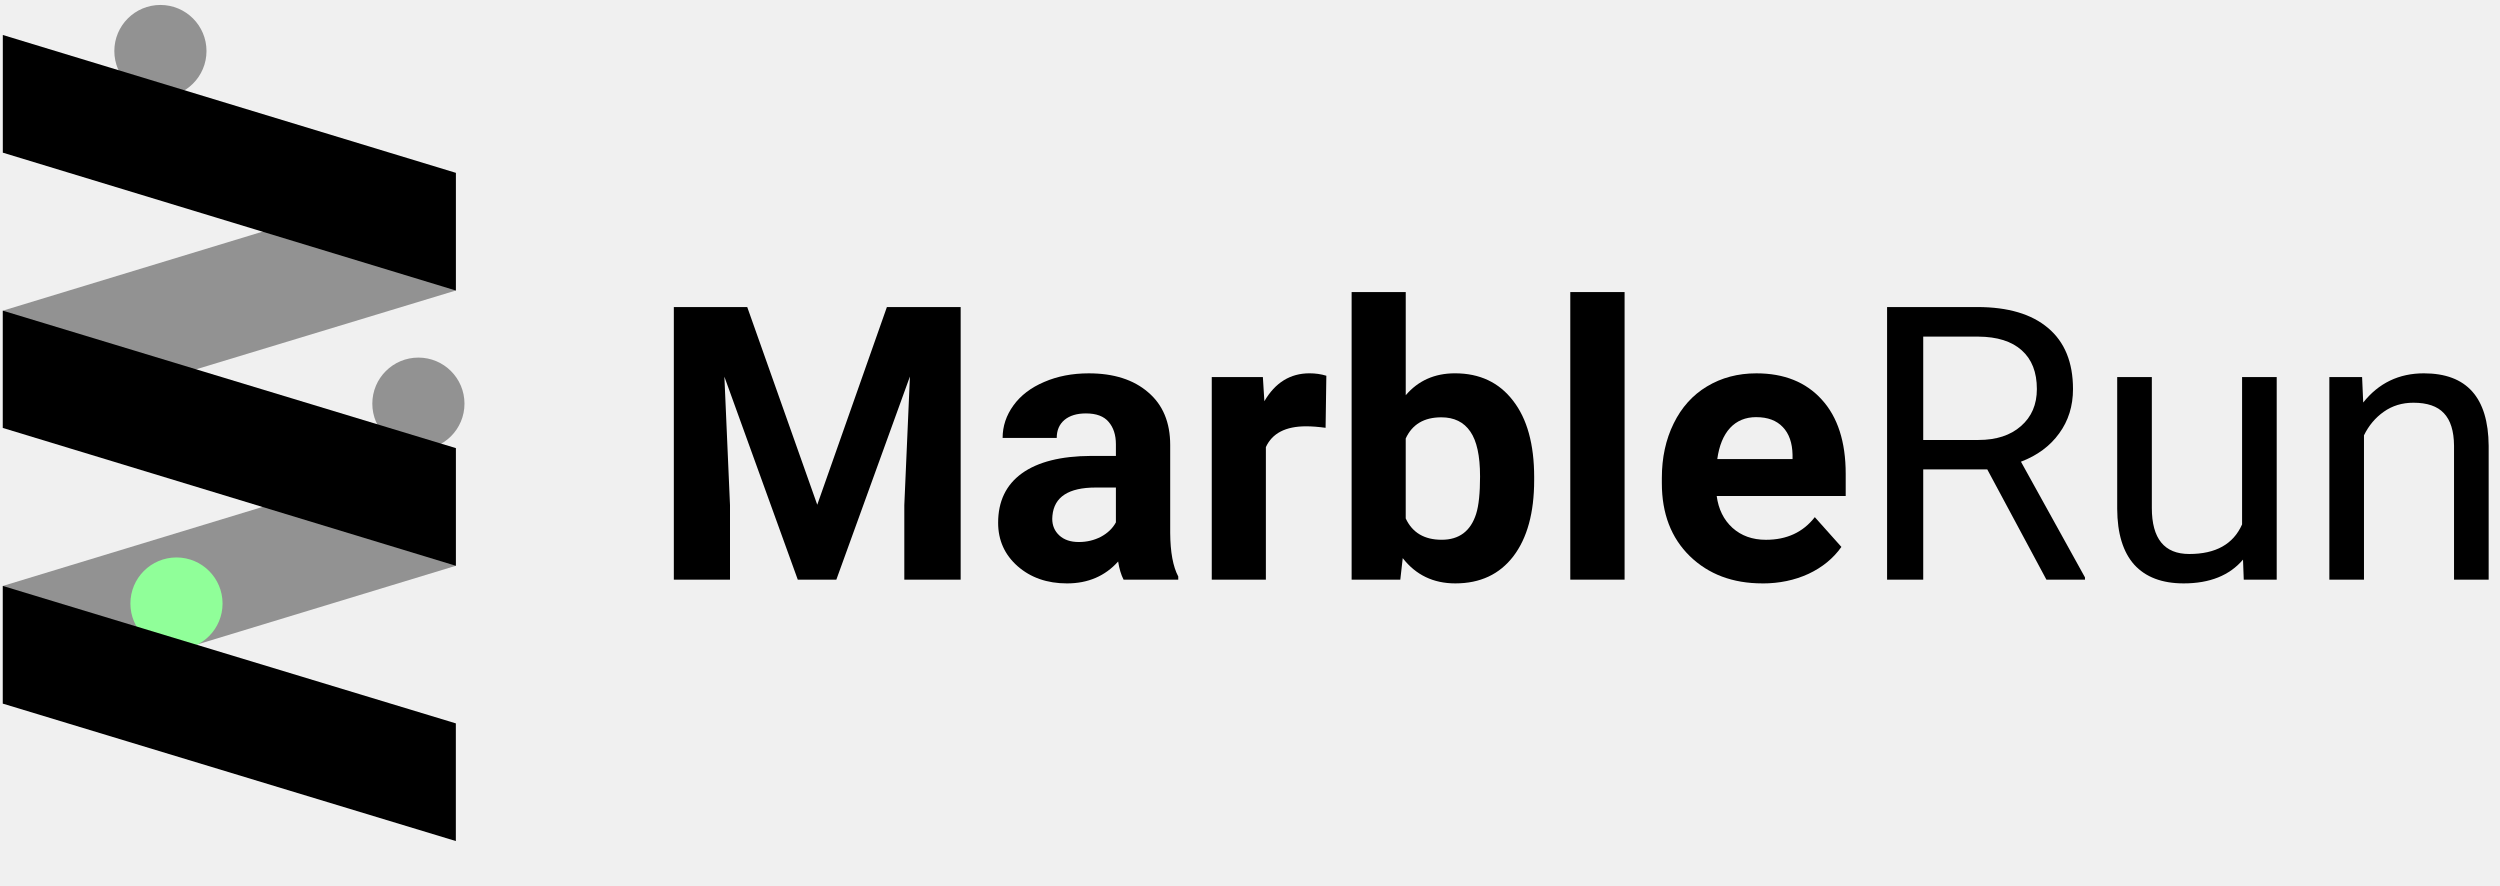
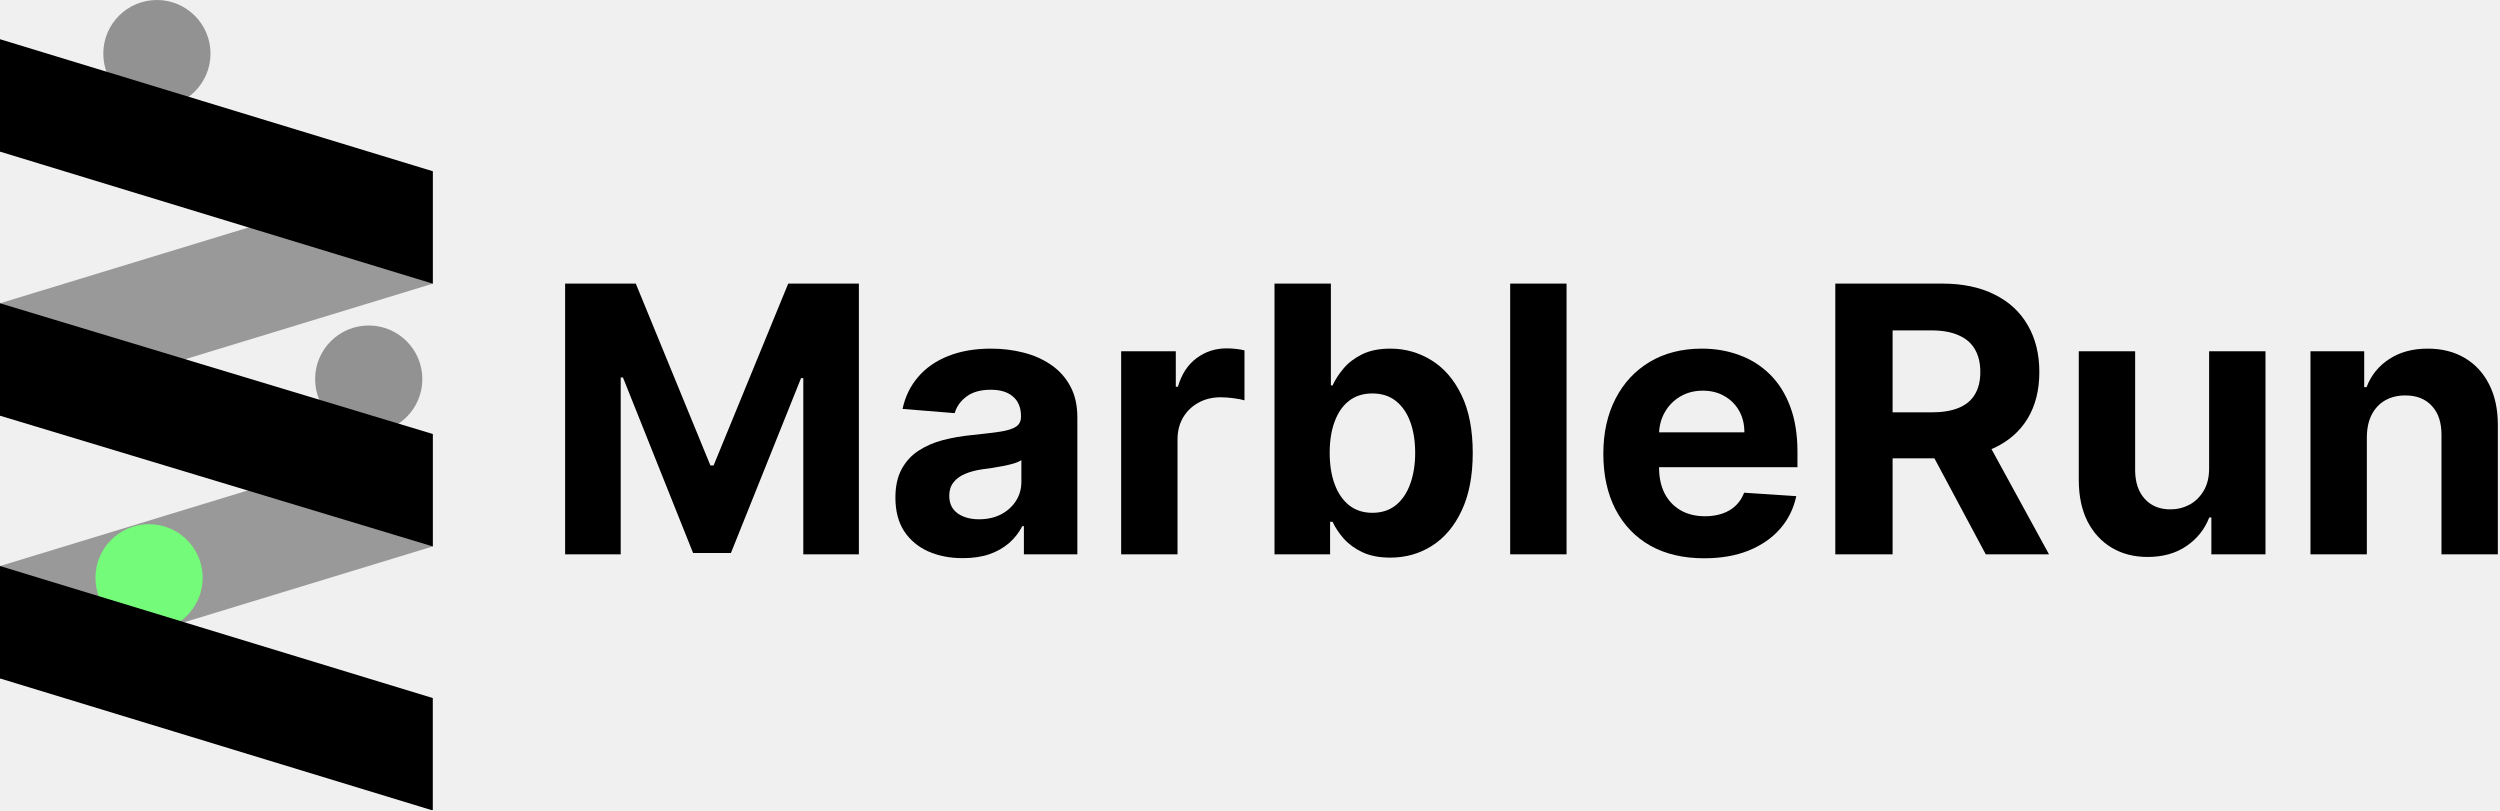
- <svg xmlns="http://www.w3.org/2000/svg" version="1.1" id="Layer_1" x="0px" y="0px" viewBox="0 0 353 125" xml:space="preserve" width="353" height="125">
-   <defs id="defs72">
-     <rect x="394.038" y="-468.468" width="699.053" height="194.1" id="rect1888" />
-     <rect x="147.851" y="72.94" width="299.644" height="68.011" id="rect871" />
-     <radialGradient gradientUnits="userSpaceOnUse" r="12.327" cy="341.111" cx="302.975" id="radialGradient868">
-       <stop id="stop864" style="stop-color:#ffffff;stop-opacity:1" offset="0" />
-       <stop id="stop866" style="stop-color:#8195a6;stop-opacity:1" offset="1" />
-     </radialGradient>
-     <rect x="418.717" y="492.43" width="468.86" height="0" id="rect901" />
-     <rect x="878.727" y="218.342" width="226.379" height="58.939" id="rect2346-9" />
+ <svg xmlns="http://www.w3.org/2000/svg" width="620" height="201" viewBox="0 0 620 201" fill="none">
+   <g clip-path="url(#clip0_1445_21)">
+     <mask id="mask0_1445_21" style="mask-type:luminance" maskUnits="userSpaceOnUse" x="0" y="0" width="620" height="201">
+       <path d="M620 0H0V201H620V0Z" fill="white" />
+     </mask>
+     <g mask="url(#mask0_1445_21)">
+       <path d="M38.912 26.584C46.255 26.584 52.207 20.633 52.207 13.292C52.207 5.951 46.255 0 38.912 0C31.57 0 25.617 5.951 25.617 13.292C25.617 20.633 31.57 26.584 38.912 26.584Z" fill="#929292" />
+       <path d="M91.443 107.307C98.786 107.307 104.739 101.356 104.739 94.016C104.739 86.674 98.786 80.724 91.443 80.724C84.101 80.724 78.148 86.674 78.148 94.016C78.148 101.356 84.101 107.307 91.443 107.307Z" fill="#929292" />
+       <path d="M107.333 70.35V42.47L0 75.213V103.094L107.333 70.35Z" fill="#999999" />
+       <path d="M107.333 135.513V107.632L0 140.375V168.256L107.333 135.513Z" fill="#999999" />
+       <path d="M0 37.606V9.726L107.333 42.469V70.35L0 37.606Z" fill="black" />
+       <path d="M0 103.093V75.213L107.333 107.632V135.513L0 103.093Z" fill="black" />
+       <path d="M36.967 156.586C44.309 156.586 50.262 150.635 50.262 143.294C50.262 135.953 44.309 130.002 36.967 130.002C29.624 130.002 23.672 135.953 23.672 143.294C23.672 150.635 29.624 156.586 36.967 156.586Z" fill="#75FB7A" />
+       <path d="M0 168.256V140.375L107.333 173.119V201L0 168.256Z" fill="black" />
+       <path d="M140.15 70.332H157.674L176.183 115.44H176.97L195.479 70.332H213.003V137.47H199.22V93.771H198.662L181.269 137.142H171.884L154.491 93.607H153.933V137.47H140.15V70.332Z" fill="black" />
+       <path d="M238.797 138.421C235.581 138.421 232.715 137.863 230.199 136.749C227.683 135.612 225.692 133.941 224.226 131.733C222.783 129.504 222.061 126.728 222.061 123.407C222.061 120.609 222.575 118.26 223.603 116.358C224.631 114.457 226.031 112.927 227.803 111.769C229.575 110.61 231.588 109.736 233.842 109.146C236.117 108.556 238.502 108.141 240.996 107.9C243.927 107.595 246.29 107.31 248.084 107.048C249.878 106.764 251.18 106.349 251.989 105.802C252.799 105.256 253.203 104.447 253.203 103.377V103.18C253.203 101.104 252.547 99.497 251.234 98.361C249.944 97.224 248.106 96.656 245.721 96.656C243.205 96.656 241.203 97.213 239.716 98.328C238.228 99.421 237.244 100.798 236.762 102.459L223.833 101.41C224.489 98.35 225.78 95.706 227.705 93.476C229.63 91.225 232.113 89.499 235.154 88.297C238.217 87.073 241.761 86.461 245.787 86.461C248.587 86.461 251.267 86.789 253.827 87.444C256.408 88.1 258.695 89.116 260.685 90.493C262.698 91.87 264.284 93.64 265.444 95.804C266.603 97.946 267.183 100.514 267.183 103.508V137.47H253.925V130.487H253.531C252.722 132.061 251.639 133.449 250.283 134.651C248.926 135.831 247.296 136.76 245.393 137.437C243.49 138.093 241.291 138.421 238.797 138.421ZM242.8 128.783C244.857 128.783 246.673 128.378 248.248 127.57C249.823 126.739 251.059 125.625 251.956 124.226C252.853 122.827 253.302 121.243 253.302 119.473V114.129C252.864 114.413 252.263 114.675 251.497 114.916C250.753 115.134 249.911 115.342 248.97 115.539C248.029 115.714 247.088 115.877 246.148 116.03C245.207 116.162 244.354 116.282 243.588 116.391C241.947 116.631 240.514 117.014 239.289 117.538C238.064 118.063 237.112 118.773 236.434 119.669C235.756 120.544 235.417 121.636 235.417 122.948C235.417 124.849 236.106 126.302 237.484 127.308C238.884 128.291 240.656 128.783 242.8 128.783Z" fill="black" />
+       <path d="M278.045 137.47V87.117H291.598V95.902H292.123C293.042 92.777 294.584 90.417 296.75 88.821C298.916 87.204 301.41 86.395 304.232 86.395C304.932 86.395 305.687 86.439 306.497 86.527C307.306 86.614 308.017 86.734 308.63 86.887V99.279C307.973 99.082 307.066 98.907 305.906 98.754C304.747 98.602 303.685 98.525 302.723 98.525C300.666 98.525 298.829 98.973 297.21 99.869C295.613 100.743 294.344 101.967 293.403 103.541C292.484 105.114 292.025 106.928 292.025 108.983V137.47H278.045Z" fill="black" />
+       <path d="M316.079 137.47V70.332H330.059V95.574H330.485C331.098 94.219 331.984 92.843 333.144 91.444C334.325 90.023 335.856 88.843 337.738 87.903C339.641 86.942 342.004 86.461 344.826 86.461C348.502 86.461 351.893 87.422 354.999 89.346C358.106 91.247 360.589 94.121 362.449 97.968C364.308 101.792 365.238 106.589 365.238 112.359C365.238 117.976 364.33 122.718 362.514 126.586C360.72 130.433 358.27 133.35 355.163 135.339C352.079 137.306 348.622 138.29 344.793 138.29C342.081 138.29 339.773 137.842 337.869 136.946C335.988 136.05 334.445 134.924 333.242 133.569C332.039 132.192 331.12 130.804 330.485 129.406H329.862V137.47H316.079ZM329.763 112.293C329.763 115.287 330.179 117.899 331.011 120.128C331.842 122.357 333.045 124.095 334.62 125.341C336.196 126.565 338.11 127.176 340.363 127.176C342.638 127.176 344.564 126.554 346.139 125.308C347.714 124.04 348.906 122.292 349.716 120.063C350.547 117.812 350.963 115.222 350.963 112.293C350.963 109.387 350.558 106.83 349.749 104.622C348.939 102.415 347.747 100.688 346.172 99.443C344.597 98.197 342.66 97.574 340.363 97.574C338.088 97.574 336.163 98.175 334.588 99.377C333.034 100.579 331.842 102.284 331.011 104.491C330.179 106.698 329.763 109.299 329.763 112.293Z" fill="black" />
+       <path d="M388.505 70.332V137.47H374.525V70.332H388.505Z" fill="black" />
+       <path d="M422.634 138.454C417.449 138.454 412.986 137.405 409.245 135.307C405.526 133.187 402.66 130.192 400.647 126.324C398.634 122.434 397.628 117.834 397.628 112.523C397.628 107.343 398.634 102.797 400.647 98.885C402.66 94.973 405.493 91.925 409.147 89.739C412.822 87.554 417.132 86.461 422.076 86.461C425.402 86.461 428.497 86.996 431.363 88.067C434.251 89.116 436.767 90.701 438.911 92.821C441.077 94.941 442.761 97.607 443.965 100.82C445.168 104.01 445.77 107.748 445.77 112.031V115.867H403.207V107.212H432.61C432.61 105.201 432.173 103.42 431.298 101.869C430.422 100.317 429.208 99.104 427.655 98.23C426.123 97.334 424.34 96.886 422.306 96.886C420.184 96.886 418.302 97.377 416.661 98.361C415.043 99.323 413.774 100.623 412.855 102.262C411.936 103.879 411.465 105.682 411.444 107.671V115.899C411.444 118.391 411.903 120.544 412.822 122.358C413.763 124.171 415.086 125.57 416.793 126.554C418.499 127.537 420.523 128.029 422.864 128.029C424.417 128.029 425.839 127.81 427.13 127.373C428.421 126.936 429.525 126.28 430.444 125.406C431.363 124.532 432.063 123.461 432.545 122.194L445.474 123.046C444.818 126.149 443.472 128.859 441.438 131.176C439.425 133.471 436.822 135.263 433.628 136.552C430.455 137.82 426.791 138.454 422.634 138.454Z" fill="black" />
+       <path d="M455.154 137.47V70.332H481.67C486.746 70.332 491.077 71.239 494.665 73.053C498.275 74.845 501.021 77.391 502.902 80.691C504.806 83.969 505.757 87.827 505.757 92.263C505.757 96.722 504.795 100.557 502.869 103.77C500.944 106.961 498.155 109.408 494.501 111.113C490.869 112.818 486.472 113.67 481.309 113.67H463.555V102.262H479.012C481.725 102.262 483.978 101.89 485.772 101.147C487.566 100.404 488.901 99.29 489.776 97.804C490.673 96.317 491.121 94.471 491.121 92.263C491.121 90.034 490.673 88.155 489.776 86.625C488.901 85.095 487.555 83.937 485.739 83.15C483.945 82.341 481.681 81.937 478.946 81.937H469.364V137.47H455.154ZM491.449 106.917L508.153 137.47H492.467L476.124 106.917H491.449Z" fill="black" />
+       <path d="M547.86 116.03V87.116H561.84V137.47H548.418V128.324H547.893C546.756 131.274 544.863 133.645 542.216 135.437C539.591 137.229 536.386 138.125 532.601 138.125C529.232 138.125 526.267 137.361 523.707 135.831C521.148 134.301 519.146 132.126 517.702 129.307C516.28 126.488 515.558 123.111 515.536 119.177V87.116H529.516V116.686C529.538 119.658 530.336 122.007 531.912 123.734C533.487 125.461 535.598 126.324 538.245 126.324C539.93 126.324 541.505 125.941 542.971 125.176C544.436 124.39 545.618 123.231 546.515 121.702C547.434 120.172 547.882 118.281 547.86 116.03Z" fill="black" />
+       <path d="M586.978 108.359V137.47H572.998V87.117H586.321V96.001H586.912C588.028 93.072 589.898 90.755 592.524 89.051C595.149 87.324 598.332 86.461 602.073 86.461C605.574 86.461 608.626 87.226 611.229 88.756C613.833 90.285 615.856 92.471 617.3 95.312C618.744 98.131 619.466 101.497 619.466 105.409V137.47H605.486V107.901C605.508 104.819 604.72 102.415 603.123 100.688C601.526 98.94 599.328 98.066 596.527 98.066C594.646 98.066 592.983 98.47 591.539 99.279C590.117 100.087 589.001 101.268 588.192 102.819C587.404 104.349 587 106.196 586.978 108.359Z" fill="black" />
+     </g>
+   </g>
+   <defs>
+     <clipPath id="clip0_1445_21">
+       <rect width="620" height="201" fill="white" />
+     </clipPath>
  </defs>
-   <style type="text/css" id="style2">
- 	.st0{fill:url(#SVGID_1_);}
- 	.st1{fill:url(#SVGID_2_);}
- 	.st2{fill:url(#SVGID_3_);}
- 	.st3{fill:url(#SVGID_4_);}
- 	.st4{fill:url(#SVGID_5_);}
- 	.st5{fill:#231F20;}
- </style>
-   <text xml:space="preserve" id="text869" style="font-style:normal;font-weight:normal;font-size:40px;line-height:1.25;font-family:sans-serif;white-space:pre;shape-inside:url(#rect871);fill:#000000;fill-opacity:1;stroke:none" transform="translate(-91.60401,-93.58616)" />
-   <circle style="fill:#929292;fill-opacity:1;stroke-width:0.581" class="st0" cx="22.65" cy="7.206" r="6.507" id="circle9-9" />
-   <circle class="st1" cx="59.078" cy="56.998" r="6.507" id="circle16-4" style="fill:#929292;fill-opacity:1;stroke-width:0.581" />
-   <polygon class="st3" points="262,409.7 262,438.2 372.1,404.8 372.1,376.2 " id="polygon32-7" style="fill:#929292;fill-opacity:1" transform="matrix(0.5809939,0,0,0.5809939,-151.8228,-194.1661)" />
-   <polygon class="st4" points="262,476.6 262,505.2 372.1,471.7 372.1,443.1 " id="polygon41-5" style="fill:#929292;fill-opacity:1" transform="matrix(0.5809939,0,0,0.5809939,-151.8228,-194.1661)" />
-   <polygon points="372.1,376.2 372.1,404.8 262,371.3 262,342.7 " id="polygon43-9" style="fill:#000000;fill-opacity:1" transform="matrix(0.5809939,0,0,0.5809939,-151.8228,-194.1661)" />
-   <polygon points="372.1,443.1 372.1,471.7 262,438.2 262,409.7 " id="polygon45-8" style="fill:#000000;fill-opacity:1" transform="matrix(0.5809939,0,0,0.5809939,-151.8228,-194.1661)" />
-   <circle style="fill:#90ff99;fill-opacity:1;stroke-width:0.581" class="st2" cx="24.919" cy="85.219" r="6.507" id="circle23-4" />
-   <polygon points="372.1,510 372.1,538.6 262,505.2 262,476.6 " id="polygon47-2" style="fill:#000000;fill-opacity:1" transform="matrix(0.5809939,0,0,0.5809939,-151.8228,-194.1661)" />
-   <g aria-label="sfasdf" id="text1886" style="font-size:40px;line-height:1.25;white-space:pre;shape-inside:url(#rect1888)" transform="translate(-30.00324,-25.91671)" />
-   <g aria-label="MarbleRun" transform="matrix(1.971901,0,0,1.971901,-1641.053,-396.077)" id="text2344-8" style="font-weight:bold;font-size:27.457px;line-height:1.25;font-family:Roboto;-inkscape-font-specification:'Roboto Bold';font-variant-ligatures:none;white-space:pre;shape-inside:url(#rect2346-9)">
-     <path d="m 885.725,222.846 5.014,14.158 4.987,-14.158 h 5.282 v 19.52 h -4.035 v -5.336 l 0.402,-9.21 -5.269,14.546 h -2.762 l -5.255,-14.533 0.402,9.197 v 5.336 h -4.022 v -19.52 z" id="path5295" />
-     <path d="m 912.673,242.367 q -0.268,-0.523 -0.389,-1.3 -1.408,1.569 -3.66,1.569 -2.132,0 -3.539,-1.233 -1.394,-1.233 -1.394,-3.11 0,-2.306 1.703,-3.539 1.716,-1.233 4.947,-1.247 h 1.783 v -0.831 q 0,-1.006 -0.523,-1.609 -0.509,-0.603 -1.622,-0.603 -0.979,0 -1.542,0.469 -0.55,0.469 -0.55,1.287 h -3.875 q 0,-1.26 0.778,-2.333 0.778,-1.073 2.199,-1.676 1.421,-0.617 3.191,-0.617 2.681,0 4.25,1.354 1.582,1.341 1.582,3.781 v 6.288 q 0.013,2.065 0.577,3.124 v 0.228 z m -3.204,-2.695 q 0.858,0 1.582,-0.375 0.724,-0.389 1.073,-1.032 v -2.494 h -1.448 q -2.909,0 -3.097,2.011 l -0.013,0.228 q 0,0.724 0.509,1.193 0.509,0.469 1.394,0.469 z" id="path5297" />
-     <path d="m 927.139,231.494 q -0.791,-0.107 -1.394,-0.107 -2.199,0 -2.882,1.488 v 9.492 h -3.875 v -14.506 h 3.66 l 0.107,1.729 q 1.166,-1.998 3.231,-1.998 0.644,0 1.207,0.174 z" id="path5299" />
-     <path d="m 942.074,235.248 q 0,3.486 -1.488,5.443 -1.488,1.944 -4.156,1.944 -2.36,0 -3.767,-1.81 l -0.174,1.542 h -3.486 v -20.593 h 3.875 v 7.387 q 1.341,-1.569 3.526,-1.569 2.655,0 4.156,1.957 1.515,1.944 1.515,5.483 z m -3.875,-0.282 q 0,-2.199 -0.697,-3.204 -0.697,-1.019 -2.078,-1.019 -1.85,0 -2.547,1.515 v 5.725 q 0.711,1.528 2.574,1.528 1.877,0 2.467,-1.85 0.282,-0.885 0.282,-2.695 z" id="path5301" />
-     <path d="m 948.549,242.367 h -3.888 v -20.593 h 3.888 z" id="path5303" />
-     <path d="m 958.417,242.635 q -3.191,0 -5.202,-1.957 -1.998,-1.957 -1.998,-5.215 v -0.375 q 0,-2.185 0.845,-3.901 0.845,-1.729 2.386,-2.655 1.555,-0.938 3.539,-0.938 2.976,0 4.679,1.877 1.716,1.877 1.716,5.323 v 1.582 h -9.237 q 0.188,1.421 1.126,2.279 0.952,0.858 2.4,0.858 2.239,0 3.499,-1.622 l 1.904,2.132 q -0.871,1.233 -2.36,1.931 -1.488,0.684 -3.298,0.684 z m -0.442,-11.905 q -1.153,0 -1.877,0.778 -0.711,0.778 -0.912,2.226 h 5.39 v -0.308 q -0.027,-1.287 -0.697,-1.984 -0.67,-0.711 -1.904,-0.711 z" id="path5305" />
-     <path d="m 974.518,234.47 h -4.585 v 7.897 h -2.588 v -19.52 h 6.462 q 3.298,0 5.068,1.502 1.783,1.502 1.783,4.371 0,1.823 -0.992,3.177 -0.979,1.354 -2.735,2.024 l 4.585,8.285 v 0.161 h -2.762 z m -4.585,-2.105 h 3.955 q 1.917,0 3.043,-0.992 1.14,-0.992 1.14,-2.655 0,-1.81 -1.086,-2.775 -1.073,-0.965 -3.11,-0.979 h -3.942 z" style="font-weight:normal;-inkscape-font-specification:Roboto" id="path5307" />
-     <path d="m 992.832,240.932 q -1.448,1.703 -4.25,1.703 -2.319,0 -3.539,-1.341 -1.207,-1.354 -1.22,-3.995 v -9.438 h 2.48 v 9.371 q 0,3.298 2.681,3.298 2.842,0 3.781,-2.118 v -10.551 h 2.48 v 14.506 h -2.36 z" style="font-weight:normal;-inkscape-font-specification:Roboto" id="path5309" />
-     <path d="m 1001.359,227.861 0.08,1.823 q 1.663,-2.091 4.344,-2.091 4.599,0 4.639,5.188 v 9.586 h -2.48 v -9.599 q -0.013,-1.569 -0.724,-2.319 -0.697,-0.751 -2.185,-0.751 -1.207,0 -2.118,0.644 -0.912,0.644 -1.421,1.689 v 10.337 h -2.48 v -14.506 z" style="font-weight:normal;-inkscape-font-specification:Roboto" id="path5311" />
-   </g>
</svg>
